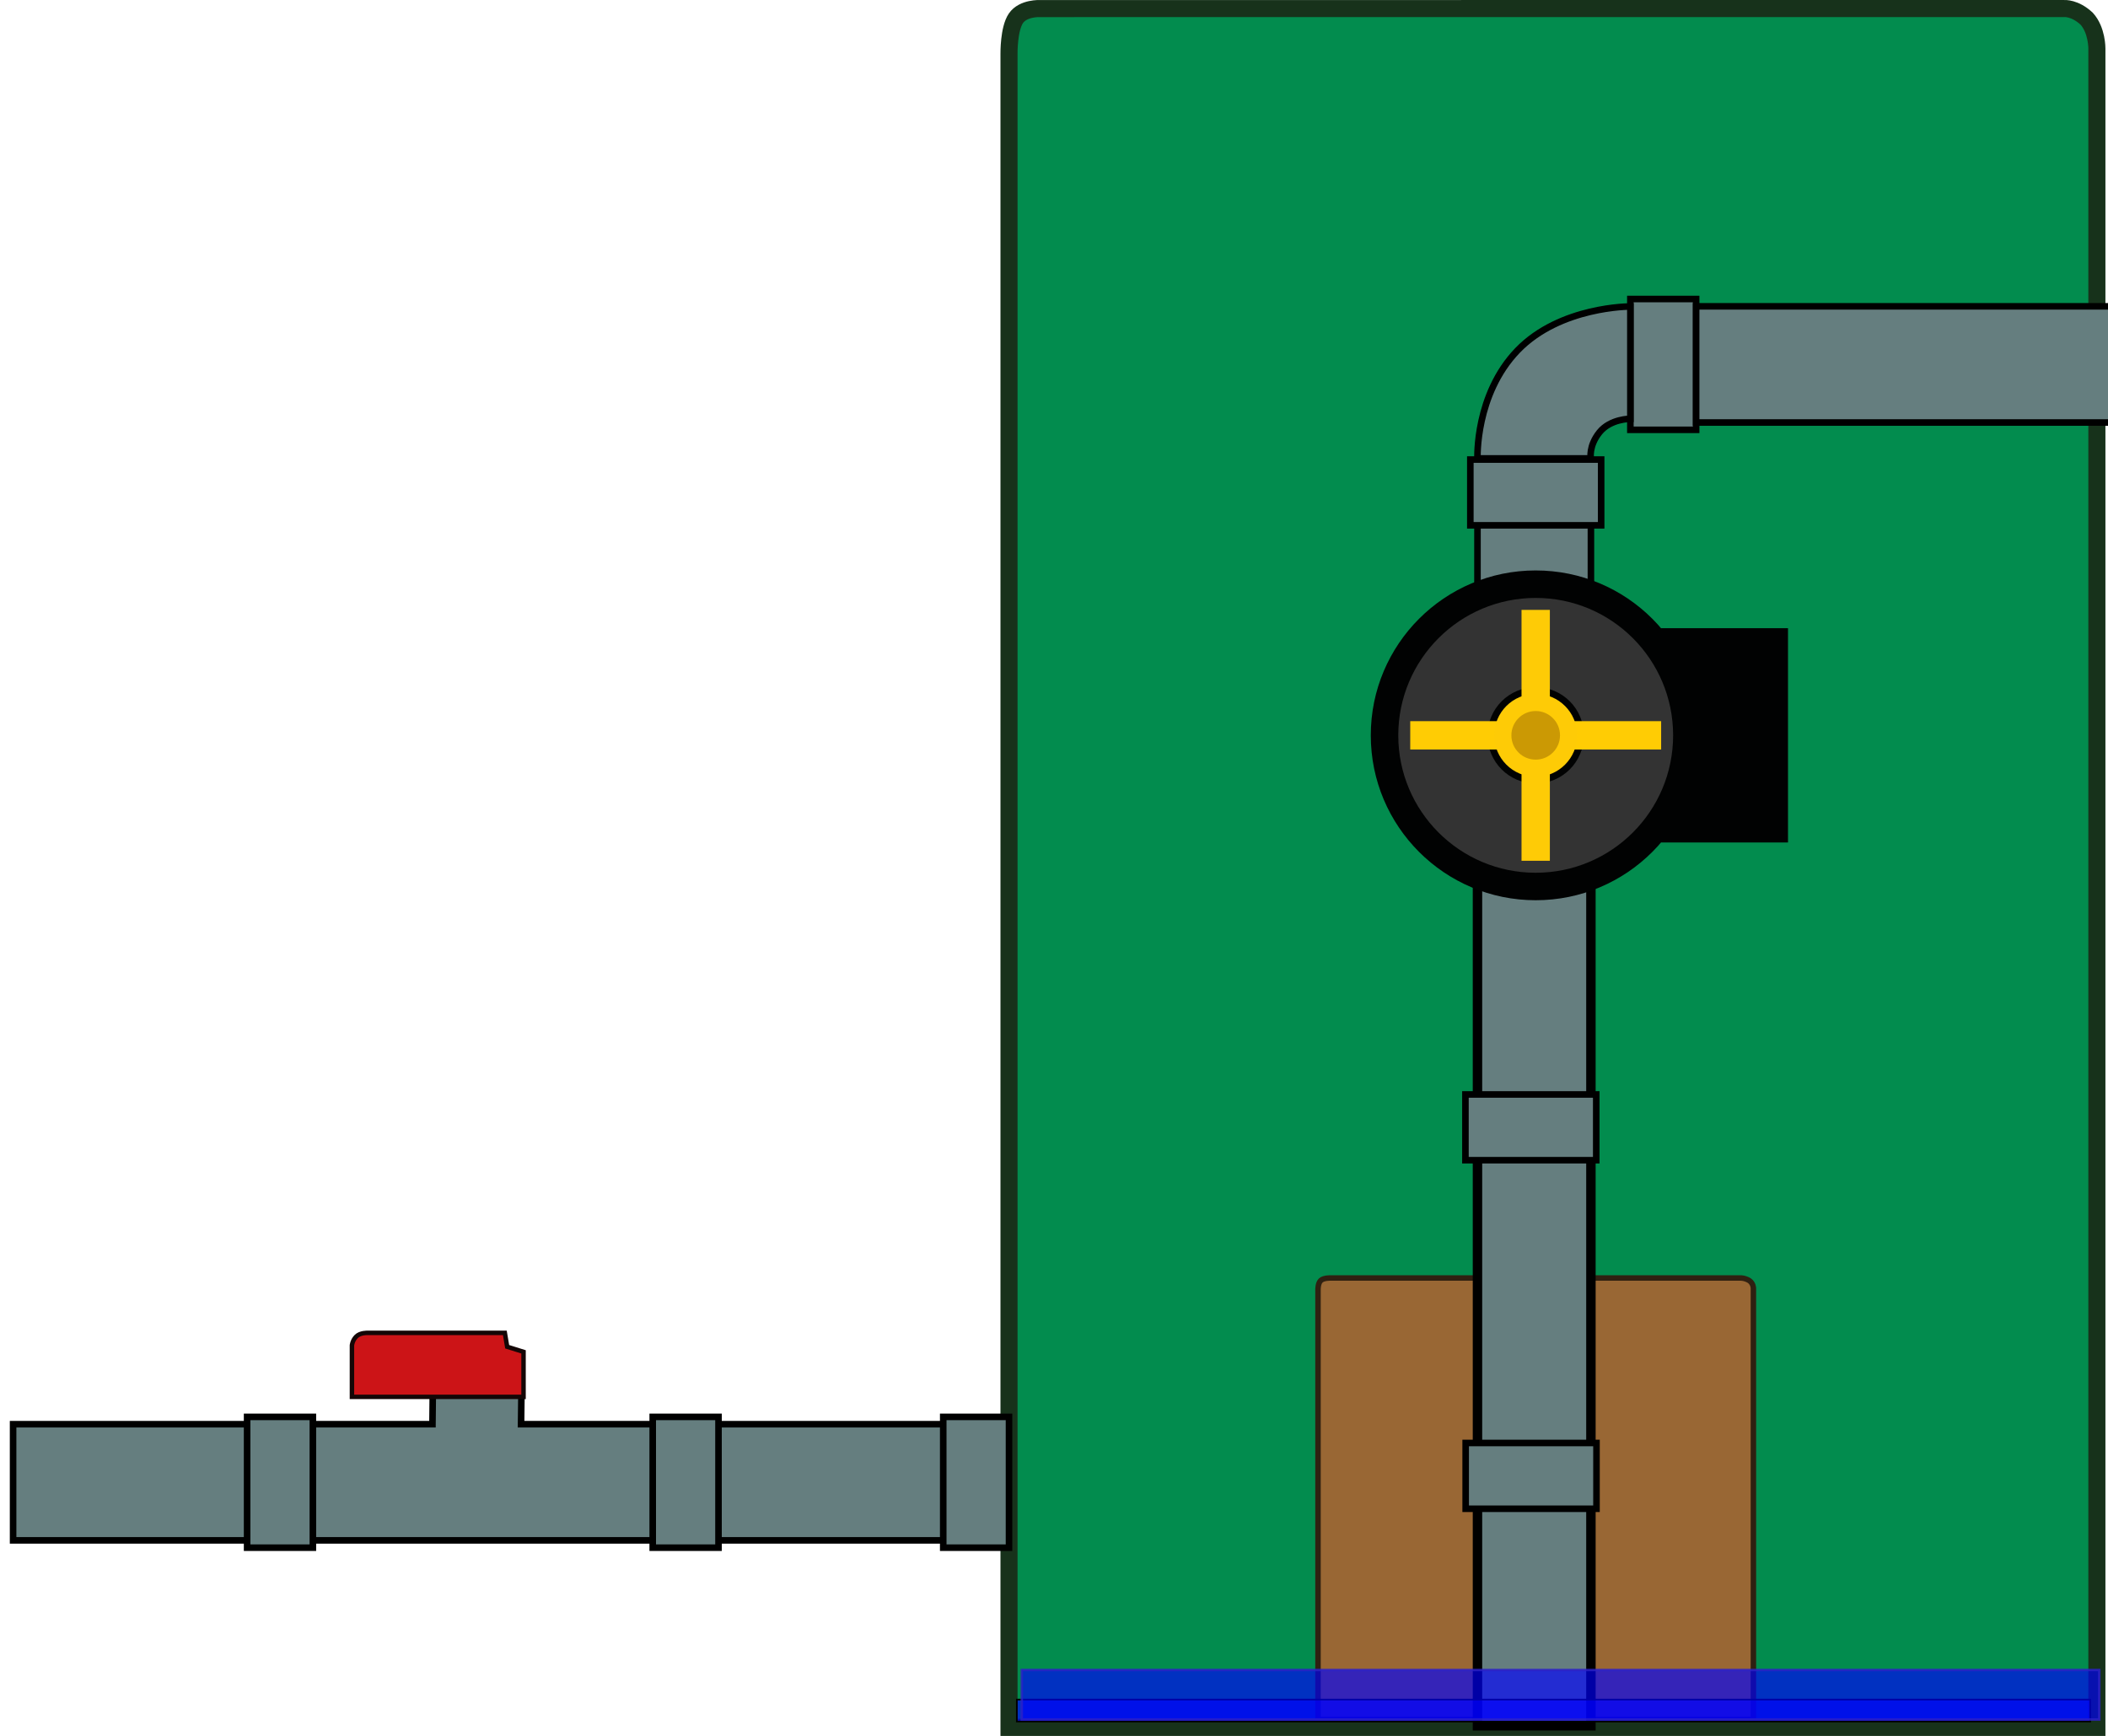
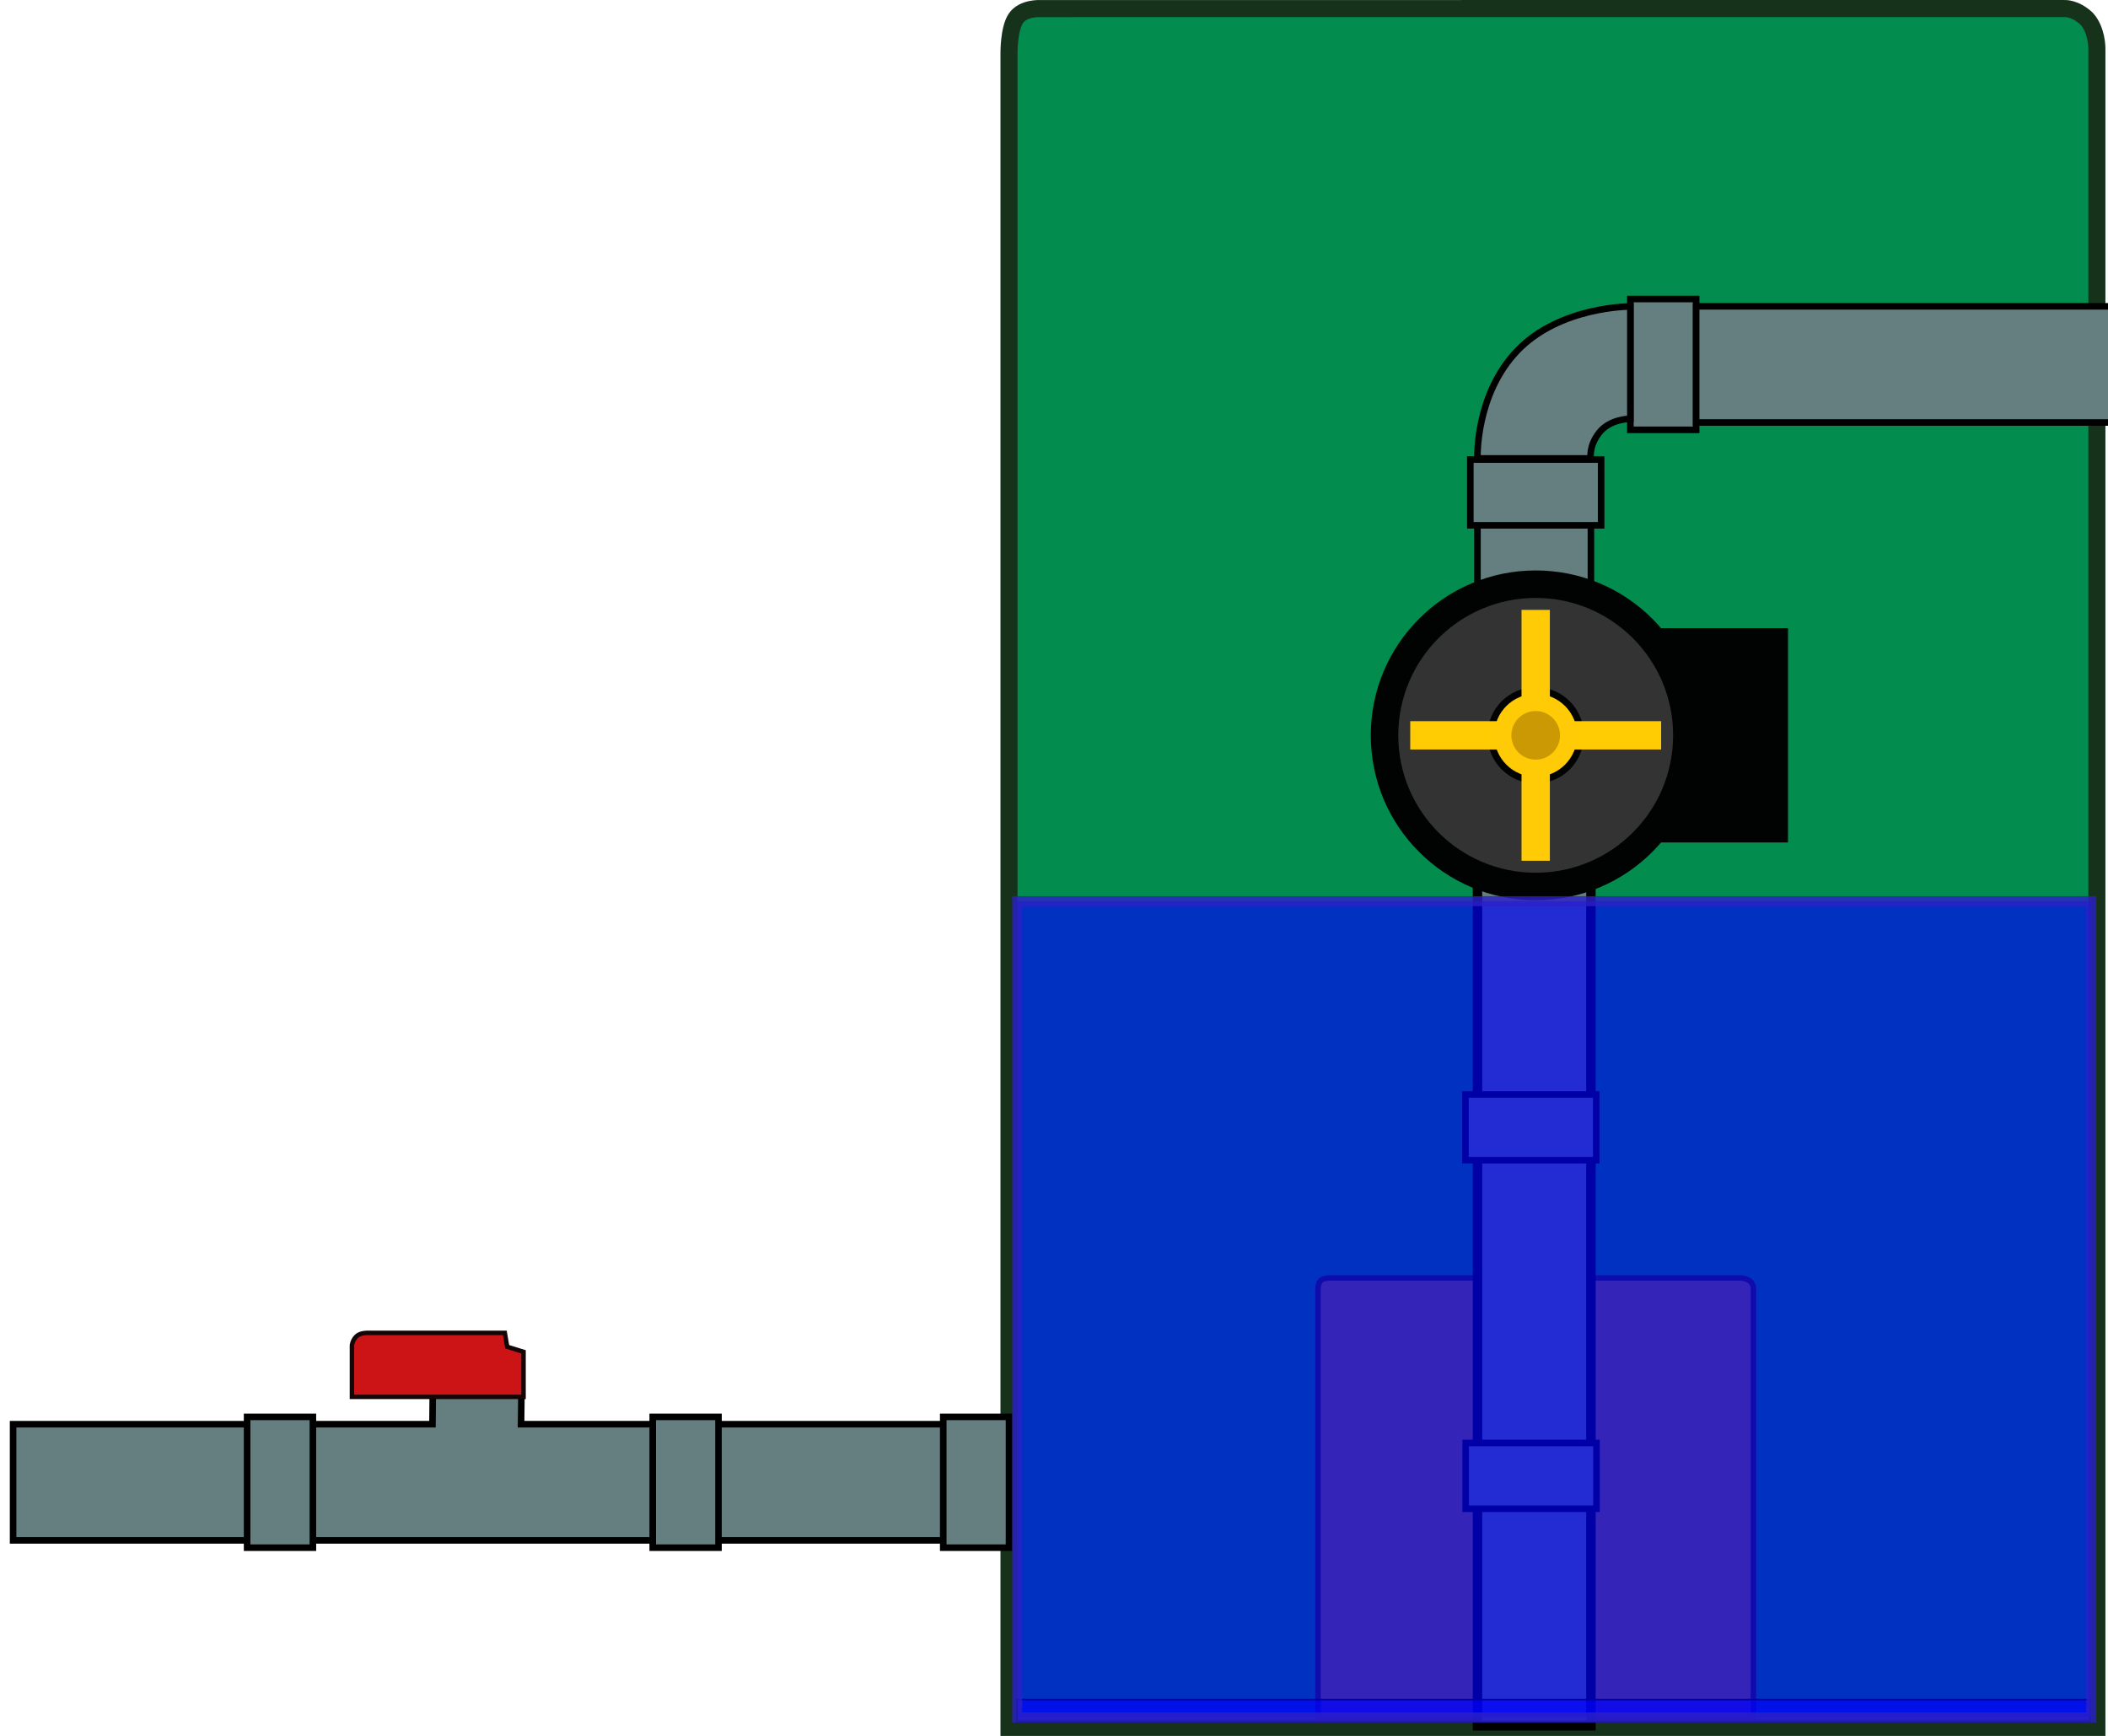
<svg xmlns="http://www.w3.org/2000/svg" version="1.1" x="0px" y="0px" width="739.036" height="608.647" viewBox="0 0 739.036 608.647" enable-background="new 0 0 3408 1920" xml:space="preserve" id="svg3">
  <defs id="defs3105" />
  <g id="Layer_1" transform="translate(0.05906059,-12.32474)">
</g>
  <g id="stanica" transform="matrix(0.4724064,0,0,0.4724064,-828.0836,-307.6817)">
    <g transform="matrix(1.217095,0,0,1.217095,-382.6564,-142.7715)" id="Layer_2">
      <path style="fill:#028c4e;stroke:#17321b;stroke-width:10.416;stroke-miterlimit:10" id="path3051" d="M 3033.223,1705.814 H 2369.886 V 685.104 c 0,0 -0.214,-15.036 4.213,-21.511 4.427,-6.475 14.761,-5.926 14.761,-5.926 l 624.509,-0.011 c 0,0 6.429,-0.538 13.612,6.177 6.353,6.951 6.242,18.142 6.242,18.142 v 1023.839 z" stroke-miterlimit="10" />
      <path style="fill:#996734;stroke:#2f2011;stroke-width:3.34;stroke-miterlimit:10" id="path3053" d="m 2823.776,1701.049 h -265.484 v -262.241 c 0,0 -0.085,-3.862 1.687,-5.526 1.771,-1.663 5.907,-1.522 5.907,-1.522 l 249.945,0 c 0,0 2.572,-0.138 5.447,1.587 2.543,1.786 2.498,4.661 2.498,4.661 v 263.044 z" stroke-miterlimit="10" />
    </g>
    <g transform="matrix(1.217095,0,0,1.217095,-382.6564,-142.7715)" id="Layer_3">
      <rect style="fill:#657e7f;stroke:#000000;stroke-width:4;stroke-miterlimit:10" id="rect3056" height="70.84" width="175.513" stroke-miterlimit="10" y="1520.922" x="2188.423" />
      <rect style="fill:#657e7f;stroke:#000000;stroke-width:4;stroke-miterlimit:10" id="rect3058" height="70.84" width="175.511" stroke-miterlimit="10" y="1520.922" x="1762.623" />
      <polygon style="fill:#657e7f;stroke:#000000;stroke-width:4;stroke-miterlimit:10" id="polygon3060" points="2155.296,1591.762 1942.194,1591.762 1942.194,1520.922 2018.333,1520.922 2018.532,1501.938 2072.591,1501.938 2072.356,1520.922 2155.296,1520.922 " stroke-miterlimit="10" />
      <rect style="fill:#657e7f;stroke:#000000;stroke-width:4;stroke-miterlimit:10" id="rect3062" height="79.766" width="40.105" stroke-miterlimit="10" y="834.779" x="2748.761" />
      <rect style="fill:#657e7f;stroke:#000000;stroke-width:4;stroke-miterlimit:10" id="rect3064" height="79.766" width="40.105" stroke-miterlimit="10" y="1516.459" x="2329.778" />
      <rect style="fill:#657e7f;stroke:#000000;stroke-width:4;stroke-miterlimit:10" id="rect3066" height="79.766" width="40.104" stroke-miterlimit="10" y="1516.459" x="1905.314" />
      <rect style="fill:#657e7f;stroke:#000000;stroke-width:4;stroke-miterlimit:10" id="rect3068" height="79.766" width="40.105" stroke-miterlimit="10" y="1516.459" x="2152.64" />
      <rect style="fill:#657e7f;stroke:#000000;stroke-width:4;stroke-miterlimit:10" id="rect3070" height="37.306" width="69.172" stroke-miterlimit="10" y="972.068" x="2655.534" />
      <rect style="fill:#657e7f;stroke:#000000;stroke-width:5.752;stroke-miterlimit:10" id="rect3072" height="528.786" width="69.172" stroke-miterlimit="10" y="1176.042" x="2655.534" />
      <rect style="fill:#657e7f;stroke:#000000;stroke-width:4;stroke-miterlimit:10" id="rect3074" height="70.84" width="255.119" stroke-miterlimit="10" y="839.242" x="2788.866" />
      <path style="fill:#657e7f;stroke:#000000;stroke-width:4;stroke-miterlimit:10" id="path3076" d="m 2748.761,907.829 c 0,0 -12.168,-0.104 -18.856,8.258 -6.69,8.362 -5.278,15.876 -5.278,15.876 h -69.088 c 0,0 -1.523,-38.92 24.479,-65.885 26.004,-26.964 68.744,-26.737 68.744,-26.737 v 68.488 z" stroke-miterlimit="10" />
      <rect style="fill:#657e7f;stroke:#000000;stroke-width:4;stroke-miterlimit:10" id="rect3078" height="40.105" width="79.766" stroke-miterlimit="10" y="932.674" x="2651.181" />
      <rect style="fill:#657e7f;stroke:#000000;stroke-width:4;stroke-miterlimit:10" id="rect3080" height="40.105" width="79.766" stroke-miterlimit="10" y="1319.838" x="2648.189" />
      <rect style="fill:#657e7f;stroke:#000000;stroke-width:4;stroke-miterlimit:10" id="rect3080-1" height="40.105" width="79.766" stroke-miterlimit="10" y="1532.381" x="2648.335" />
    </g>
    <g transform="matrix(1.217095,0,0,1.217095,-382.6564,-142.7715)" id="Layer_4">
      <rect style="fill:#010202" id="rect3083" height="130.672" width="77.351" y="1035.51" x="2767.53" />
      <circle style="fill:#010202" d="m 2791.59,1100.853 c 0,55.536 -45.02,100.556 -100.556,100.556 -55.535,0 -100.556,-45.02 -100.556,-100.556 0,-55.535 45.02,-100.556 100.556,-100.556 55.536,0 100.556,45.02 100.556,100.556 z" id="circle3085" r="100.556" cy="1100.853" cx="2691.034" />
      <circle style="fill:#333333" d="m 2774.826,1100.853 c 0,46.277 -37.515,83.792 -83.792,83.792 -46.277,0 -83.792,-37.515 -83.792,-83.792 0,-46.277 37.515,-83.792 83.792,-83.792 46.277,0 83.792,37.515 83.792,83.792 z" id="circle3087" r="83.792" cy="1100.853" cx="2691.034" />
      <circle style="fill:#010202" d="m 2720.412,1100.853 c 0,16.224 -13.152,29.377 -29.377,29.377 -16.224,0 -29.377,-13.152 -29.377,-29.377 0,-16.224 13.152,-29.377 29.377,-29.377 16.224,0 29.377,13.153 29.377,29.377 z" id="circle3089" r="29.377" cy="1100.853" cx="2691.035" />
    </g>
    <g transform="matrix(1.217095,0,0,1.217095,-382.6564,-142.7715)" id="vrtule">
      <rect style="fill:#fecb06" id="rect3092" height="152.992" width="17.273" y="1024.35" x="2682.397" />
      <rect style="fill:#ffcc04" id="rect3094" height="17.273" width="152.992" y="1092.209" x="2614.538" />
      <circle style="fill:#fecb06" d="m 2716.327,1100.846 c 0,13.969 -11.324,25.293 -25.293,25.293 -13.969,0 -25.293,-11.324 -25.293,-25.293 0,-13.969 11.324,-25.293 25.293,-25.293 13.969,0 25.293,11.324 25.293,25.293 z" id="circle3096" r="25.293" cy="1100.846" cx="2691.034" />
      <circle style="fill:#cb9904" d="m 2705.857,1100.846 c 0,8.186 -6.636,14.822 -14.822,14.822 -8.186,0 -14.822,-6.636 -14.822,-14.822 0,-8.186 6.636,-14.822 14.822,-14.822 8.186,0 14.822,6.636 14.822,14.822 z" id="circle3098" r="14.822" cy="1100.846" cx="2691.035" />
    </g>
    <g transform="matrix(1.217095,0,0,1.217095,-382.6564,-142.7715)" id="Layer_6">
      <path style="fill:#cc1417;stroke:#140606;stroke-width:2.725;stroke-miterlimit:10;stroke-opacity:1" id="ventil" d="M 2073.867,1504.246 H 1969.23 v -31.418 c 0,0 0.238,-2.986 2.655,-5.404 2.418,-2.417 6.968,-2.198 6.968,-2.198 h 83.613 l 1.423,8.455 9.978,3.129 v 27.436 z" stroke-miterlimit="10" />
    </g>
    <rect y="1912.717" x="2507.533" height="16.301" width="796.579" id="hladina1" style="fill:#0000ff;fill-opacity:0.651;fill-rule:evenodd;stroke:#000000;stroke-width:1.218px;stroke-linecap:butt;stroke-linejoin:miter;stroke-opacity:1" />
-     <rect y="1890.767" x="2511.199" height="36.753" width="799.625" id="hladina" style="fill:#0000ff;fill-opacity:0.651;fill-rule:evenodd;stroke:#2c20c8;stroke-width:1.832px;stroke-linecap:butt;stroke-linejoin:miter;stroke-opacity:0.81" />
+     <rect y="1320.169" x="2507.846" height="605.839" width="797.045" id="hladina" style="fill:#0000ff;fill-opacity:0.651;fill-rule:evenodd;stroke:#2c20c8;stroke-width:7.425px;stroke-linecap:butt;stroke-linejoin:miter;stroke-opacity:0.81" />
  </g>
</svg>
